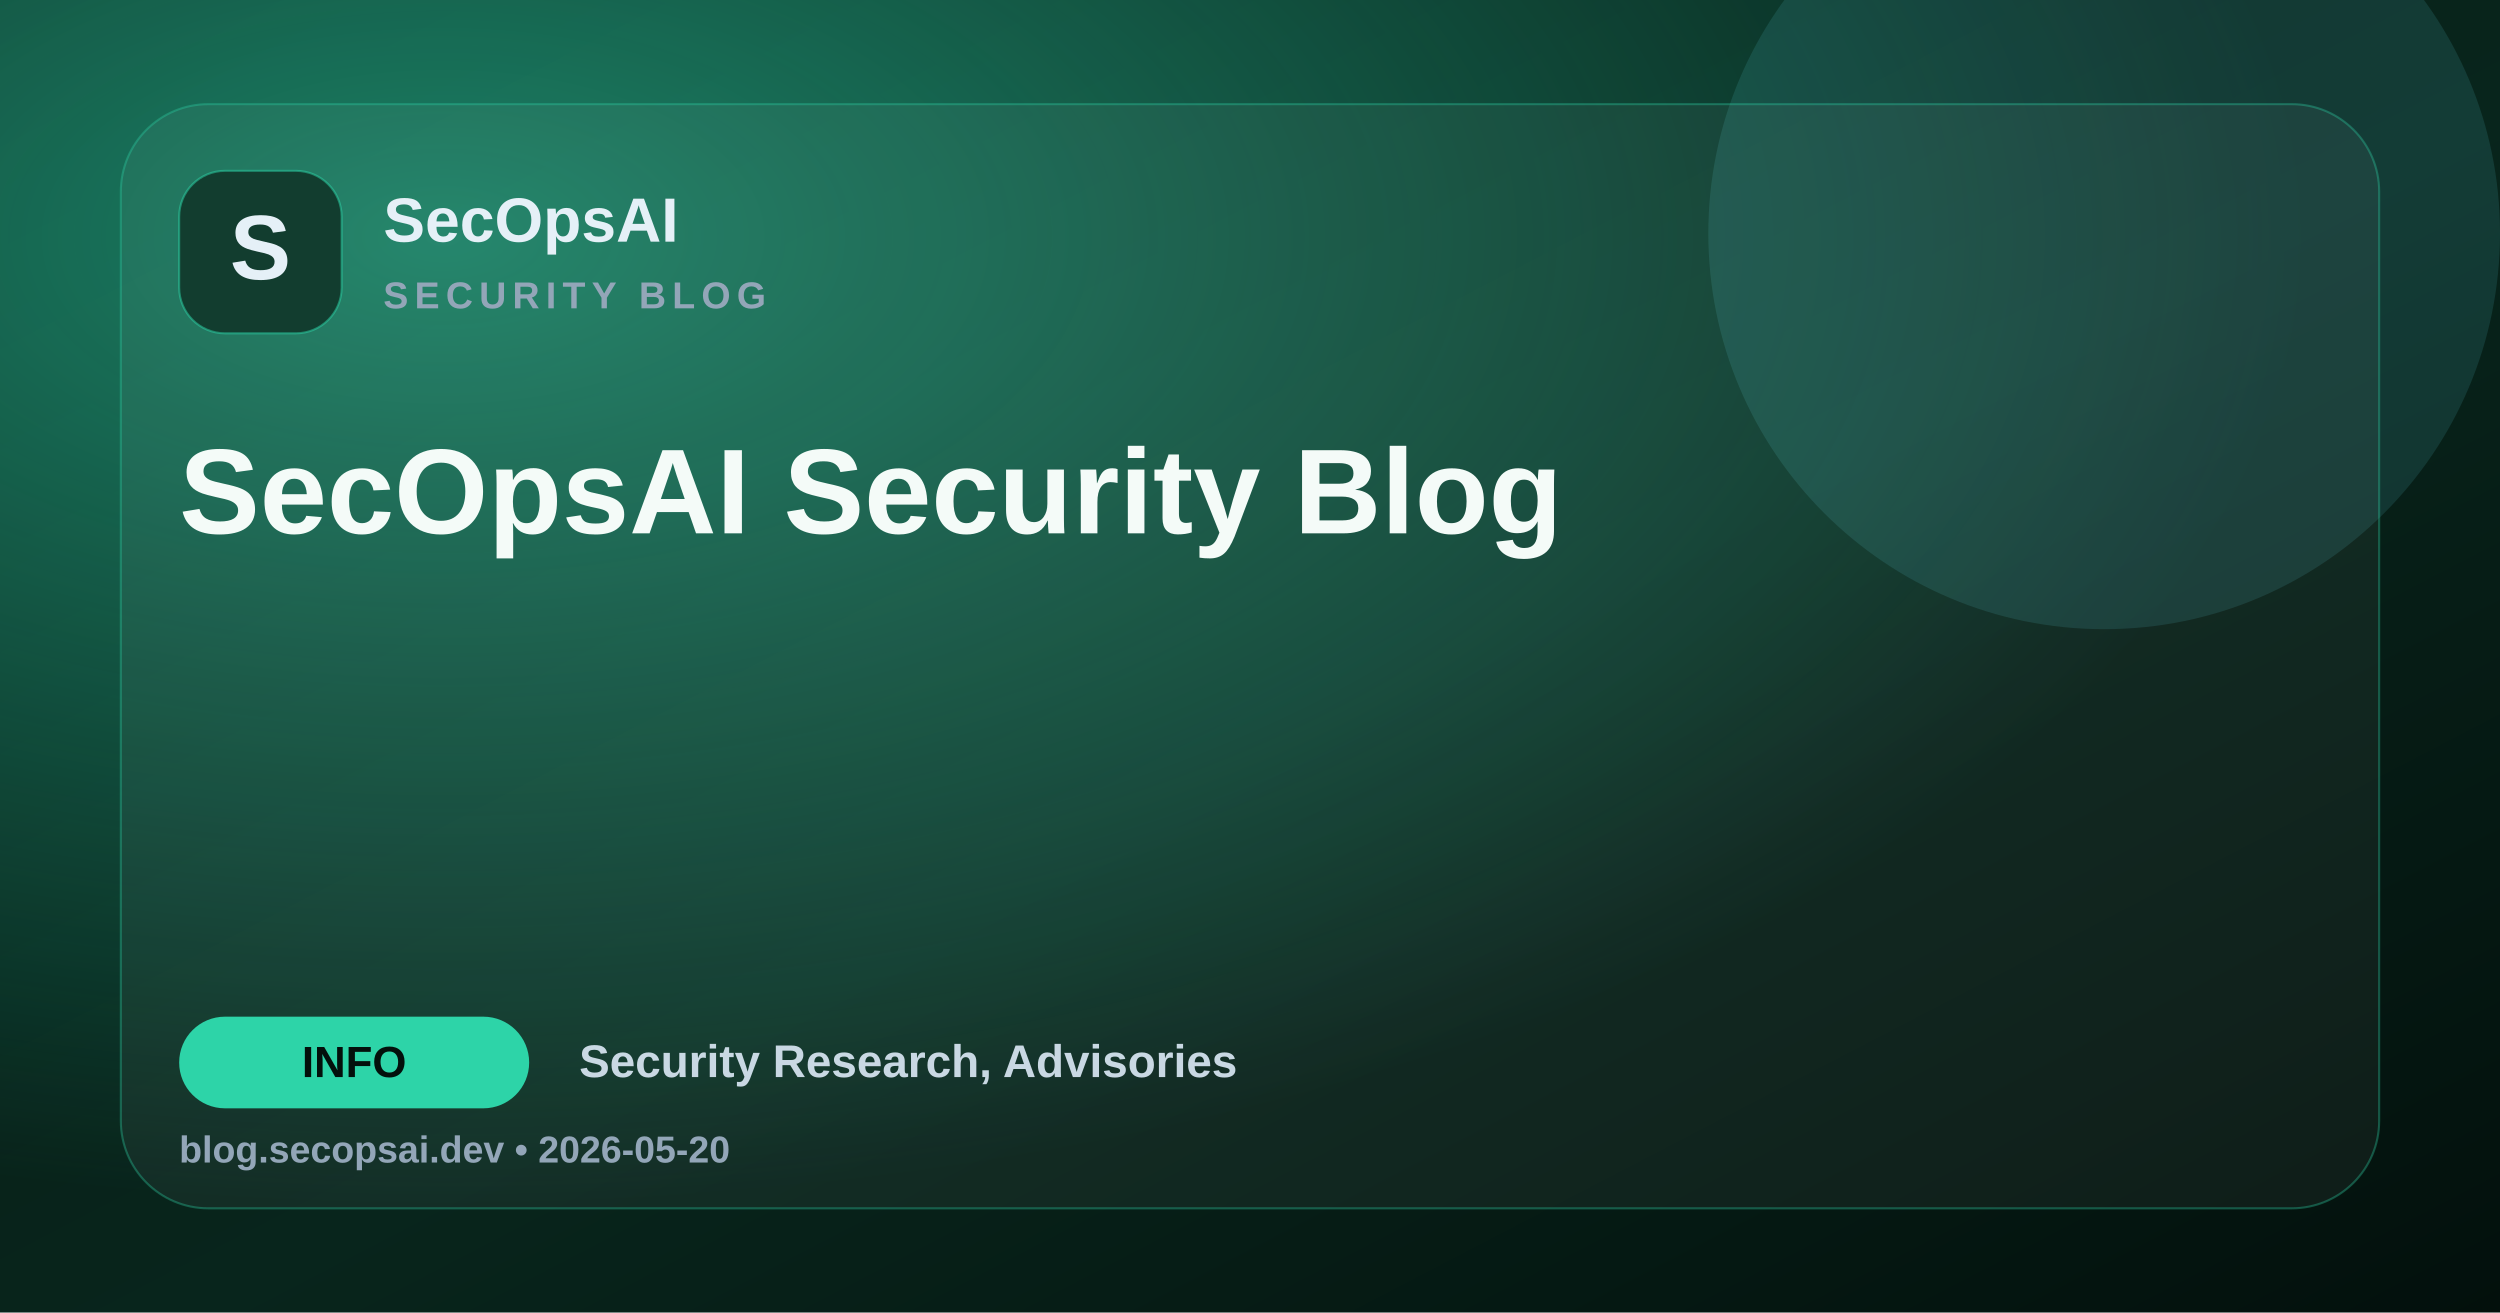
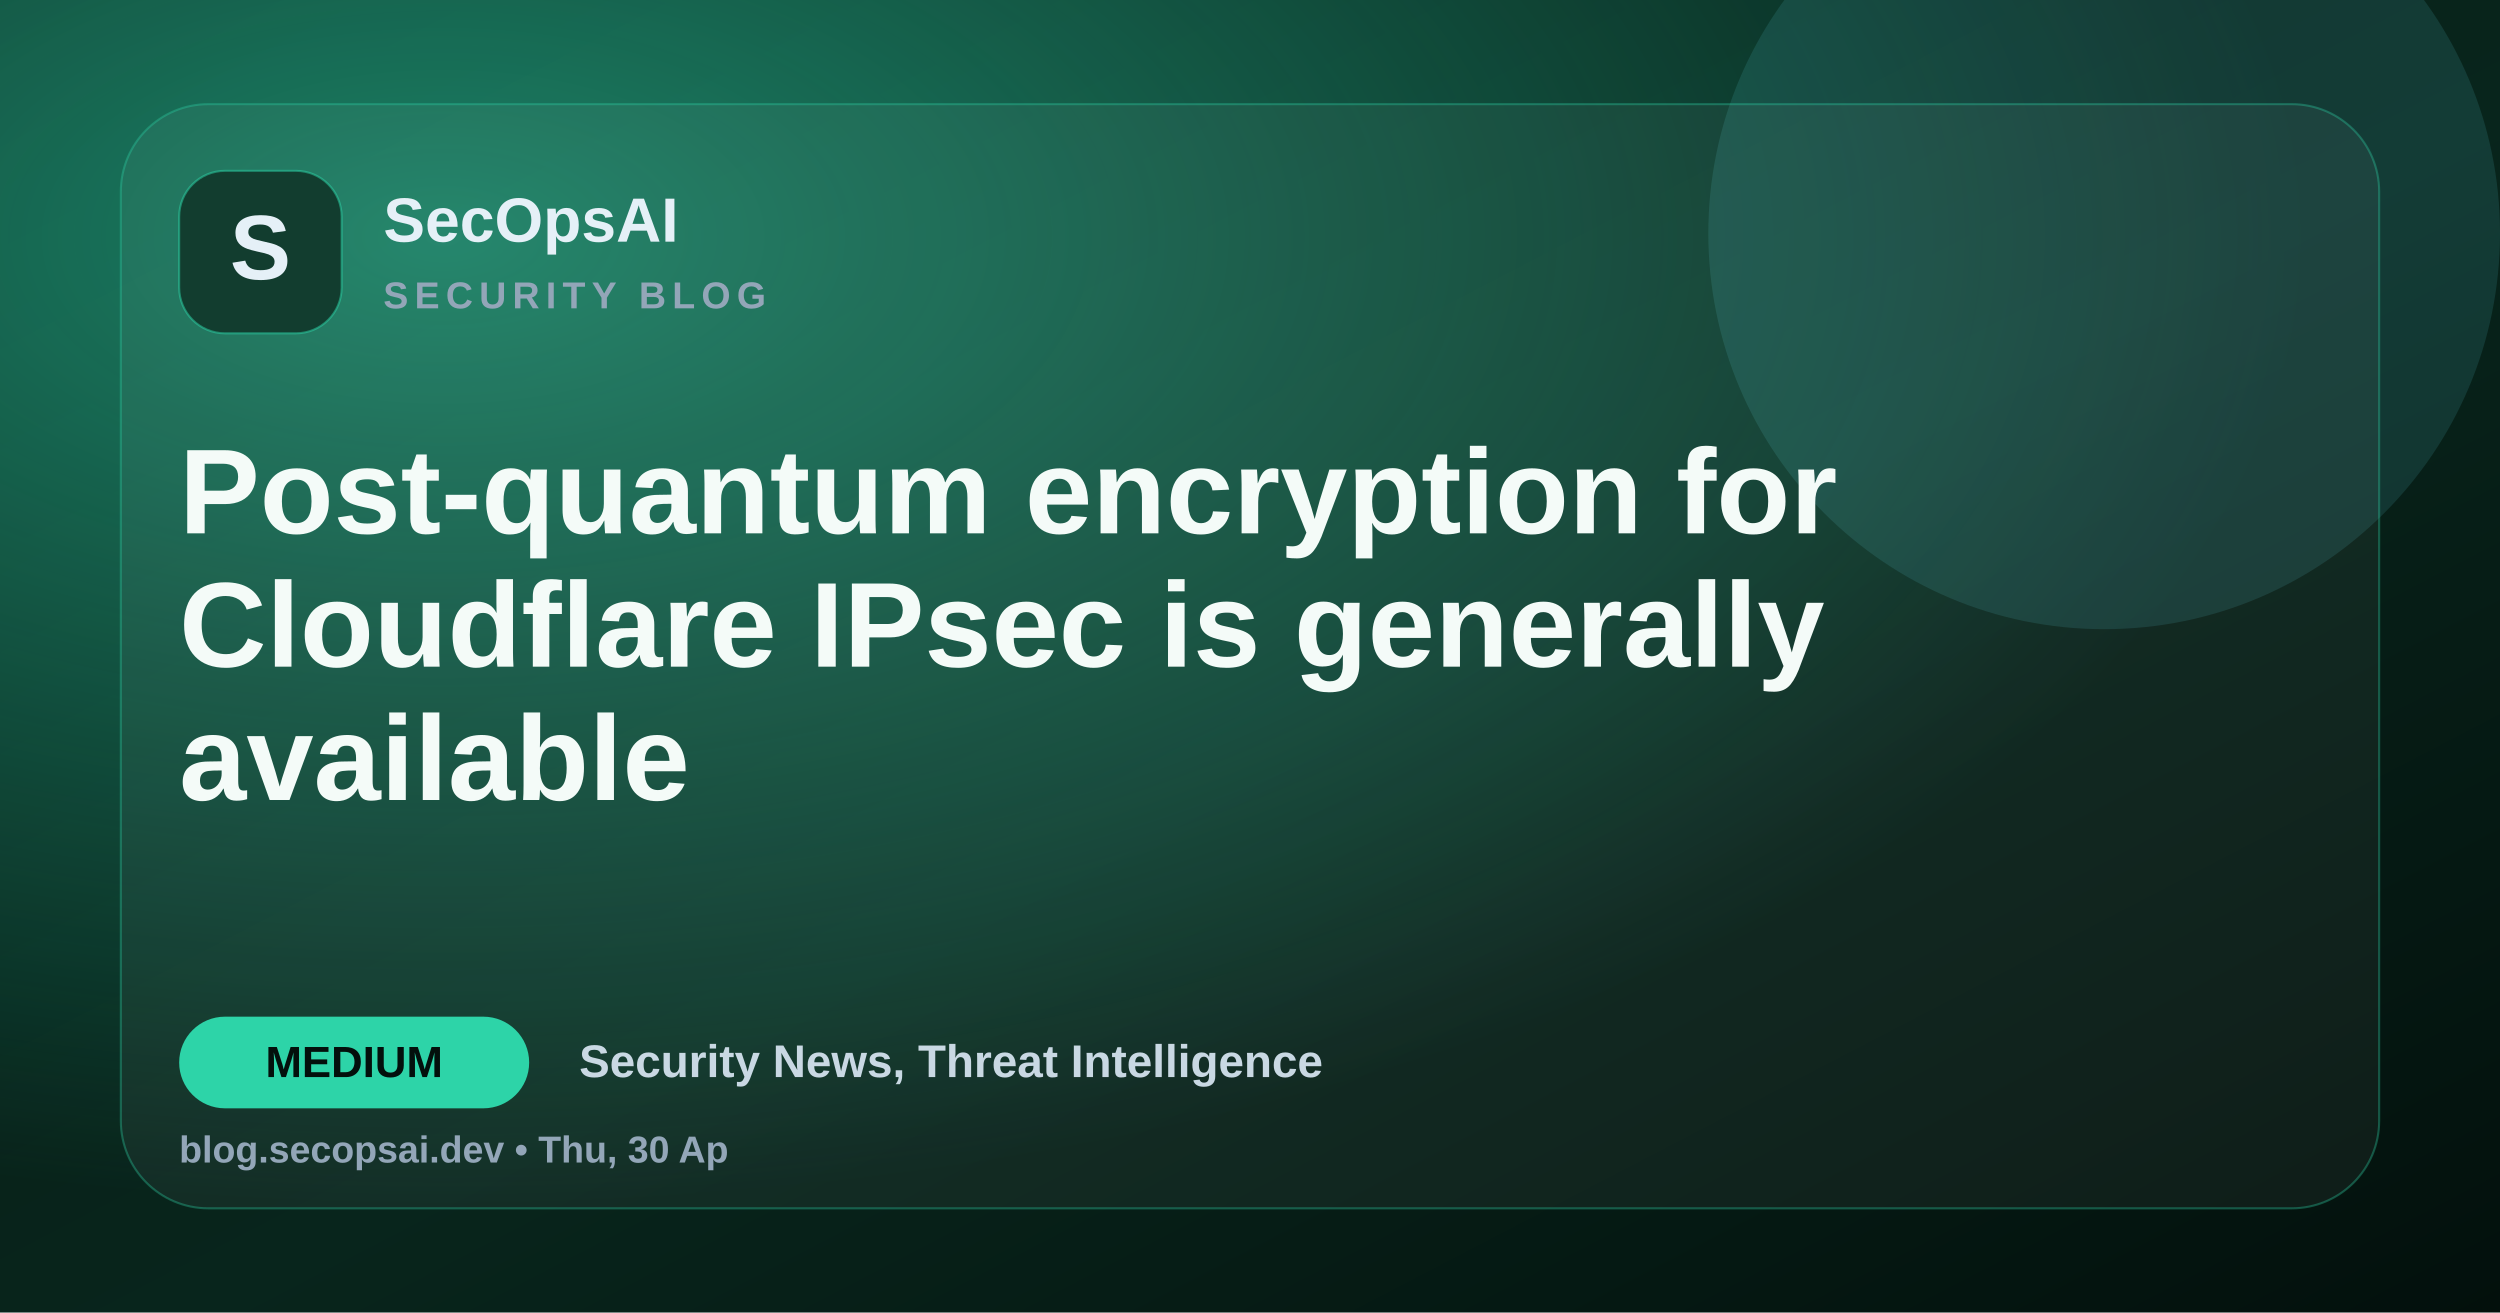
- <svg xmlns="http://www.w3.org/2000/svg" width="1200" height="630" viewBox="0 0 1200 630" role="img" aria-label="SecOpsAI Security Blog">
+ <svg xmlns="http://www.w3.org/2000/svg" width="1200" height="630" viewBox="0 0 1200 630" role="img" aria-label="Post-quantum encryption for Cloudflare IPsec is generally available">
  <defs>
    <linearGradient id="bg" x1="0" y1="0" x2="1" y2="1">
      <stop offset="0" stop-color="#061711" />
      <stop offset="0.54" stop-color="#08251c" />
      <stop offset="1" stop-color="#03100c" />
    </linearGradient>
    <radialGradient id="glow" cx="18%" cy="18%" r="74%">
      <stop offset="0" stop-color="#2dd4a8" stop-opacity="0.55" />
      <stop offset="1" stop-color="#2dd4a8" stop-opacity="0" />
    </radialGradient>
  </defs>
  <rect width="1200" height="630" rx="0" fill="url(#bg)" />
  <rect width="1200" height="630" fill="url(#glow)" />
  <circle cx="1010" cy="112" r="190" fill="#67e8f9" opacity="0.12" />
  <rect x="58" y="50" width="1084" height="530" rx="42" fill="#ffffff" fill-opacity="0.045" stroke="#2dd4a8" stroke-opacity="0.34" />
  <rect x="86" y="82" width="78" height="78" rx="22" fill="#123d2f" stroke="#2dd4a8" stroke-opacity="0.5" />
  <text x="125" y="134" text-anchor="middle" font-family="Arial, Helvetica, sans-serif" font-size="44" font-weight="900" fill="#e5f0f7">S</text>
  <text x="184" y="116" font-family="Arial, Helvetica, sans-serif" font-size="30" font-weight="900" fill="#e5f0f7">SecOpsAI</text>
  <text x="184" y="148" font-family="Arial, Helvetica, sans-serif" font-size="18" font-weight="700" fill="#93a6b8" letter-spacing="3">SECURITY BLOG</text>
  <text x="86" y="256" font-family="Arial, Helvetica, sans-serif" font-size="58" font-weight="900" fill="#f4fbf8">
-     <tspan x="86" dy="0">SecOpsAI Security Blog</tspan>
+     <tspan x="86" dy="0">Post-quantum encryption for</tspan>
+     <tspan x="86" dy="64">Cloudflare IPsec is generally</tspan>
+     <tspan x="86" dy="64">available</tspan>
  </text>
  <rect x="86" y="488" width="168" height="44" rx="22" fill="#2dd4a8" />
-   <text x="170" y="517" text-anchor="middle" font-family="Arial, Helvetica, sans-serif" font-size="21" font-weight="900" fill="#03100c">INFO</text>
-   <text x="278" y="517" font-family="Arial, Helvetica, sans-serif" font-size="22" font-weight="700" fill="#c9d8e3">Security Research, Advisories</text>
-   <text x="86" y="558" font-family="Arial, Helvetica, sans-serif" font-size="18" font-weight="700" fill="#93a6b8">blog.secopsai.dev • 2026-05-20</text>
+   <text x="170" y="517" text-anchor="middle" font-family="Arial, Helvetica, sans-serif" font-size="21" font-weight="900" fill="#03100c">MEDIUM</text>
+   <text x="278" y="517" font-family="Arial, Helvetica, sans-serif" font-size="22" font-weight="700" fill="#c9d8e3">Security News, Threat Intelligence</text>
+   <text x="86" y="558" font-family="Arial, Helvetica, sans-serif" font-size="18" font-weight="700" fill="#93a6b8">blog.secopsai.dev • Thu, 30 Ap</text>
</svg>
